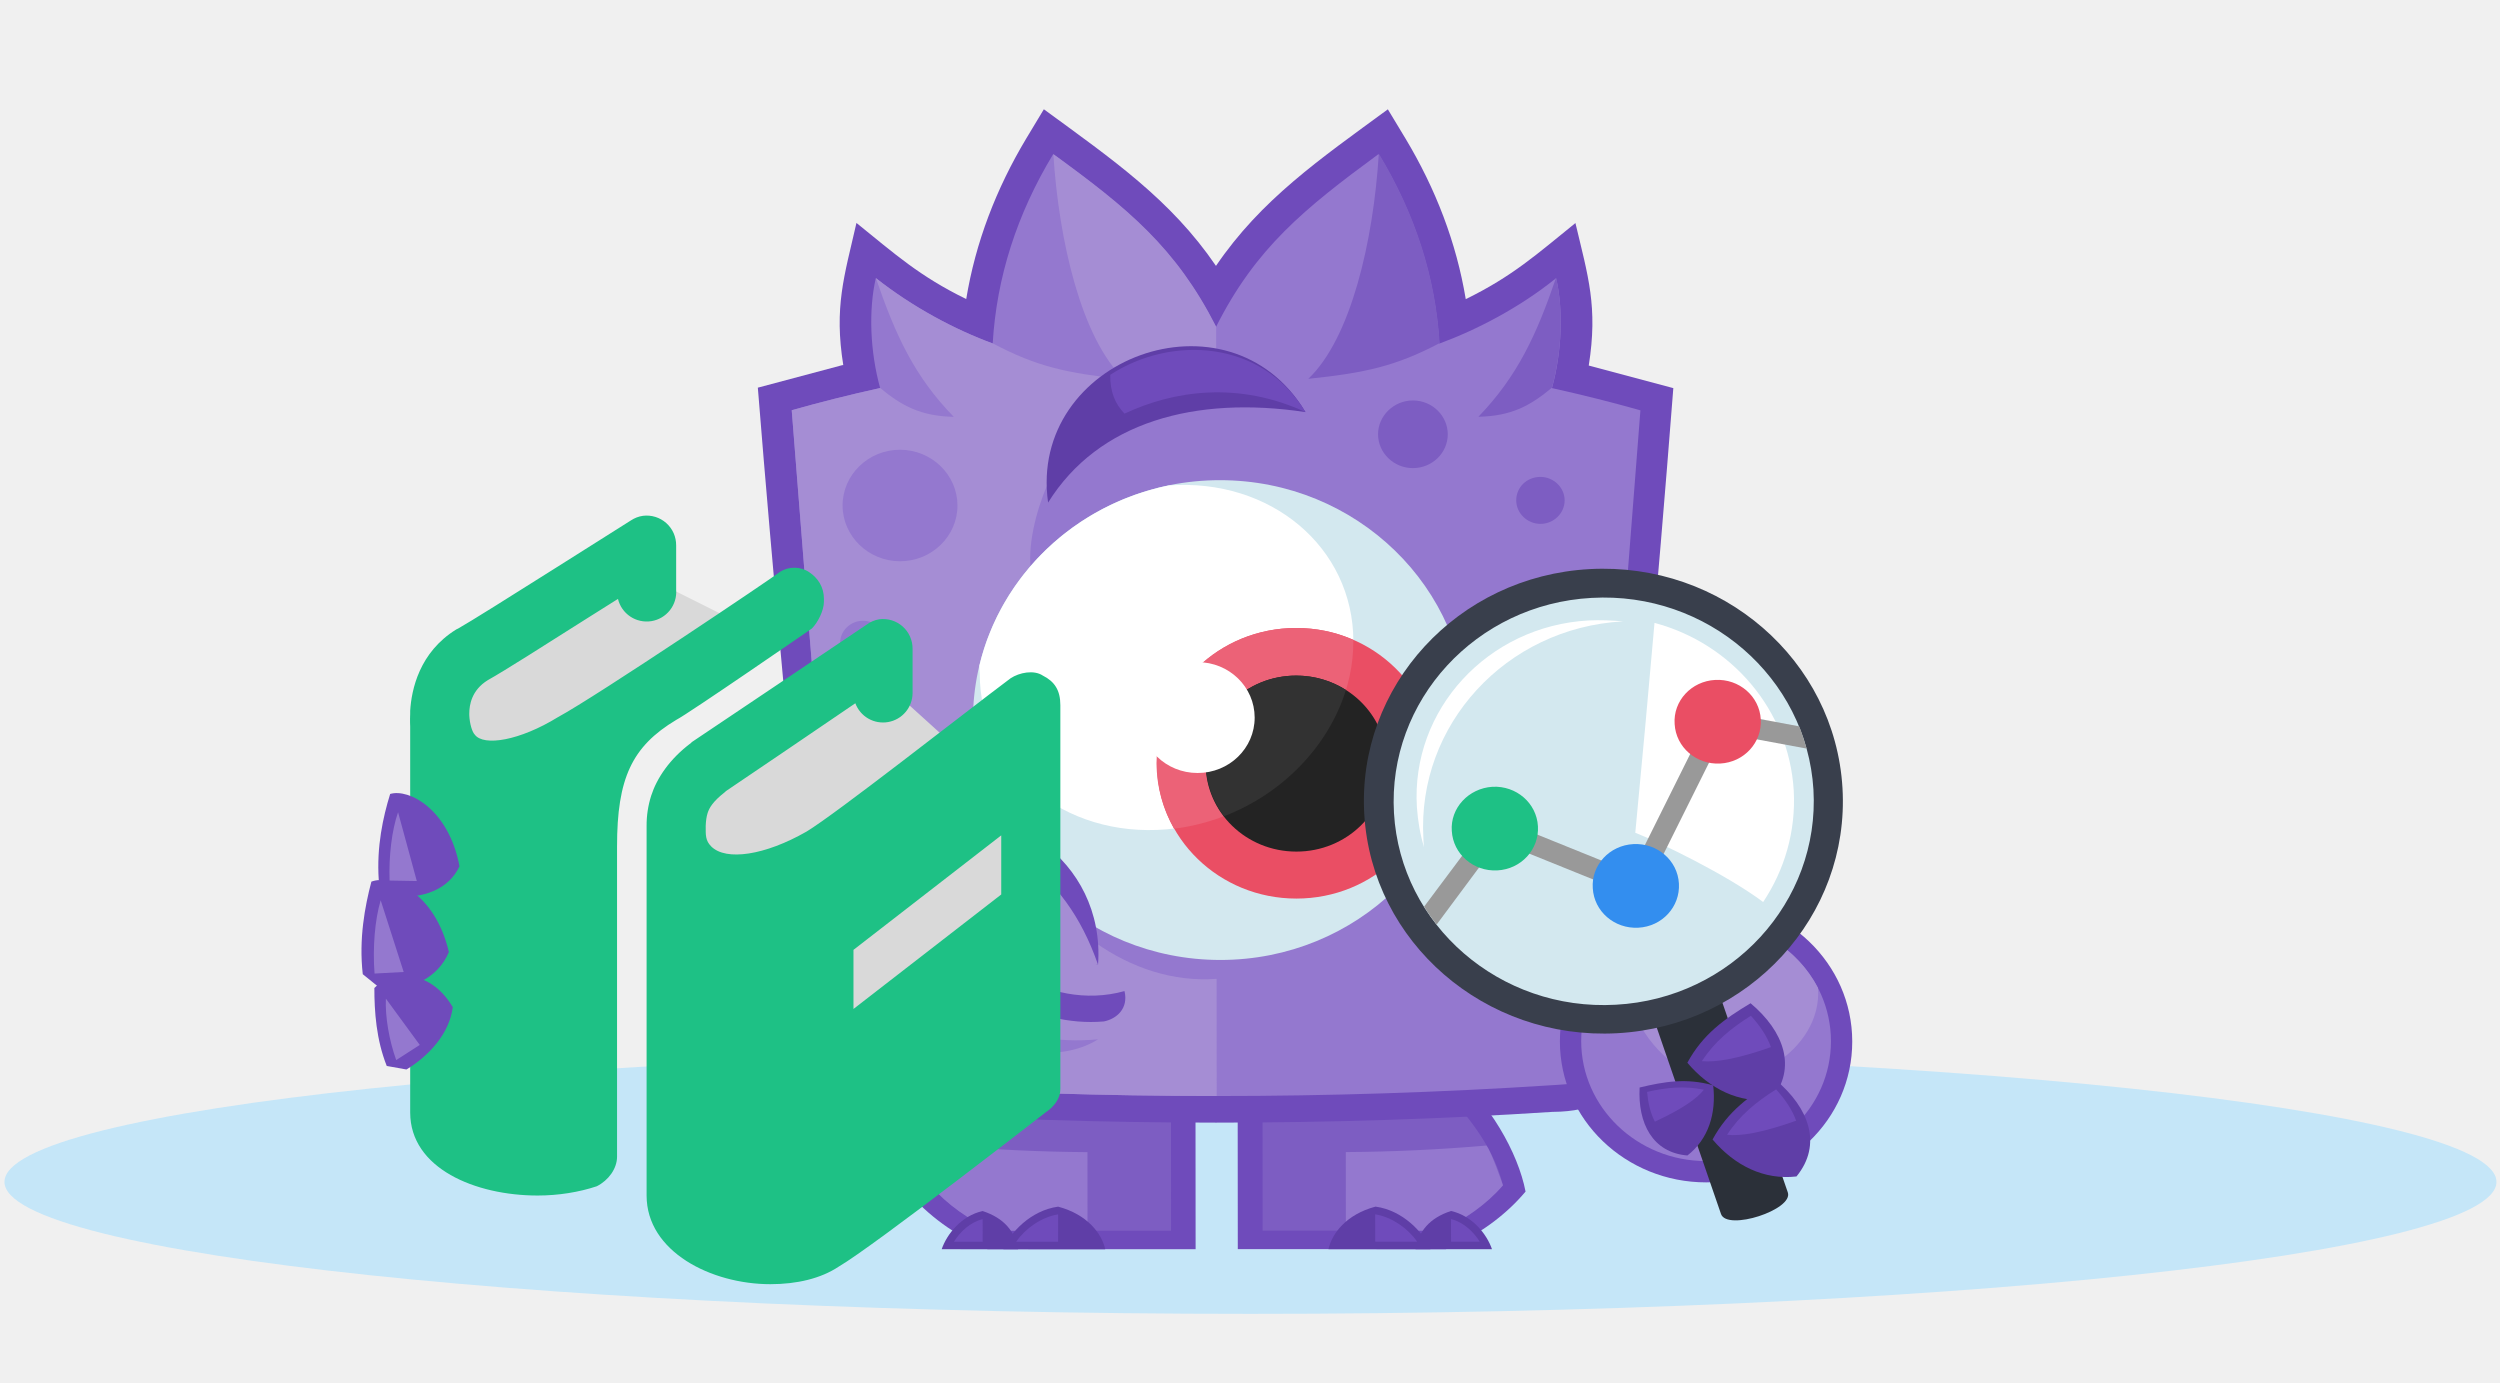
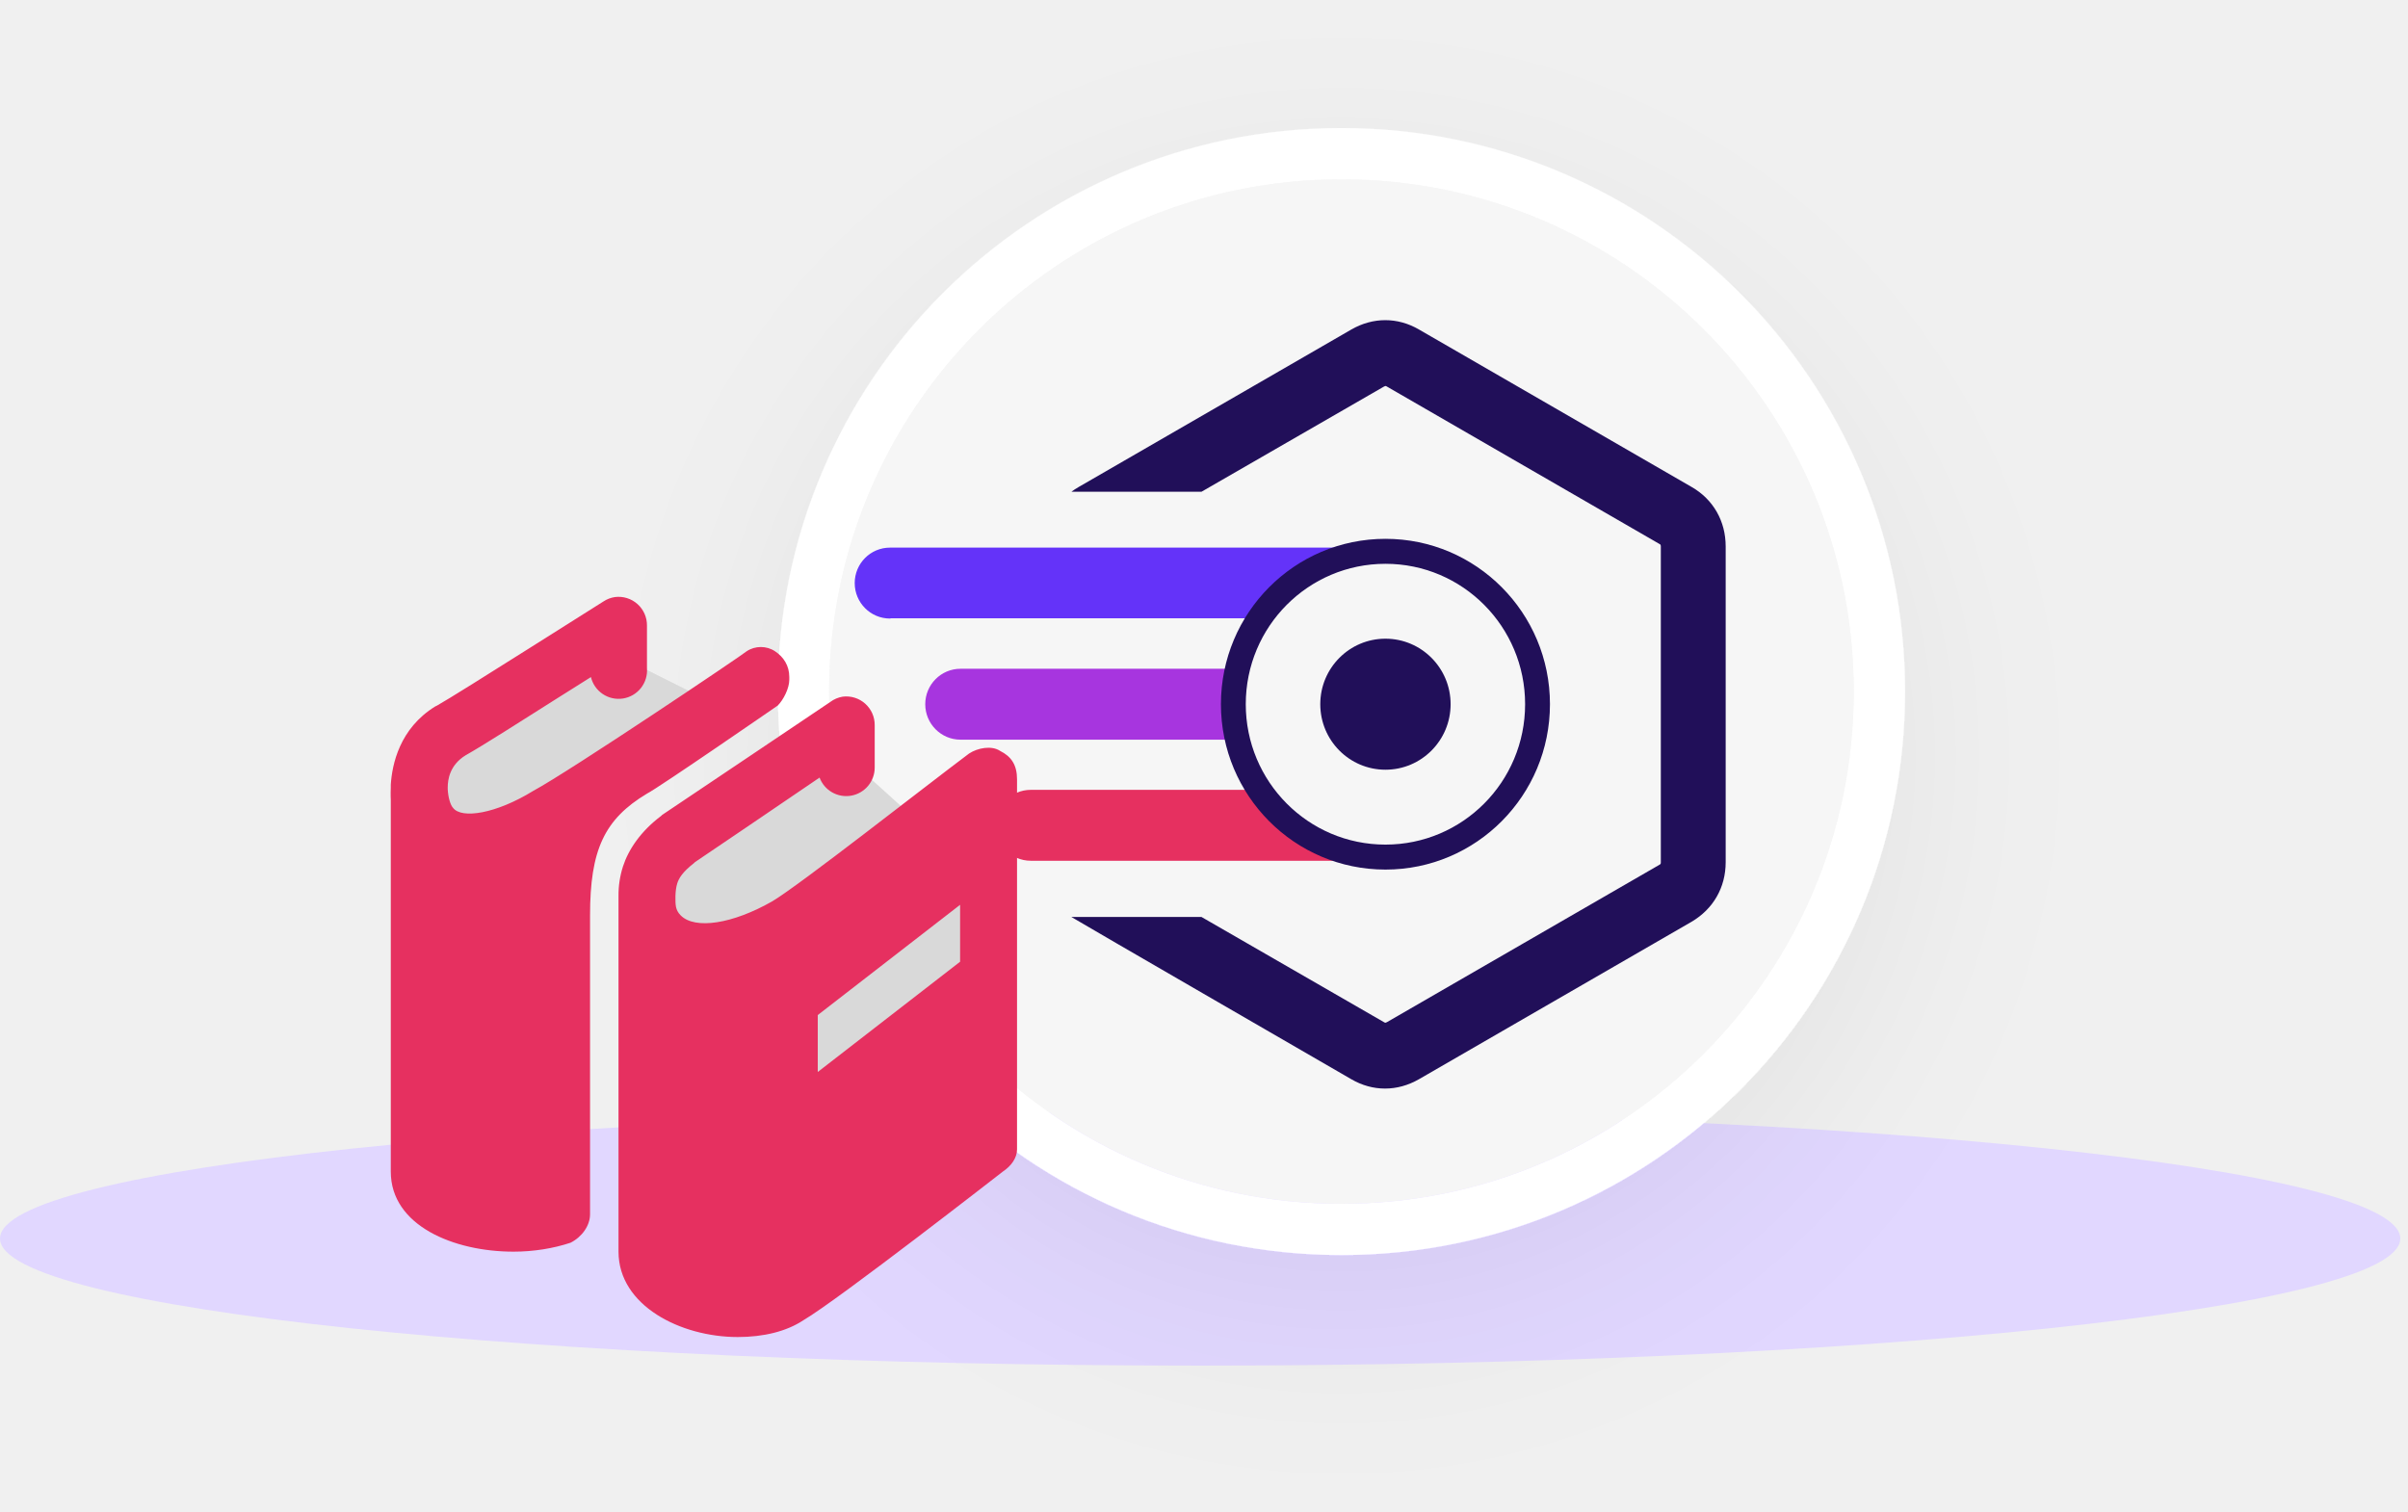
- <svg xmlns="http://www.w3.org/2000/svg" width="188" height="104" viewBox="0 0 188 104" fill="none">
-   <path fill-rule="evenodd" clip-rule="evenodd" d="M94.035 78.953C145.747 78.953 187.734 83.401 187.734 88.878C187.734 94.355 145.747 98.802 94.035 98.802C42.322 98.802 0.336 94.359 0.336 88.878C0.336 83.397 42.322 78.953 94.035 78.953Z" fill="#C5E6F8" />
-   <path d="M73.959 80.399L89.9 80.401L89.91 93.941L74.26 93.939C71.784 92.879 69.745 91.371 68.264 89.605C68.844 86.685 71.001 82.871 73.959 80.399Z" fill="#6F4BBB" />
-   <path d="M74.881 81.529C72.772 83.648 70.687 86.214 69.986 89.134C71.248 90.594 72.899 91.725 74.671 92.549L88.064 92.551L88.056 81.531L74.881 81.529Z" fill="#7D5DC2" />
-   <path d="M71.198 86.147C70.786 86.712 70.011 88.996 69.963 89.137C71.226 90.597 72.876 91.728 74.648 92.552L81.781 92.553L81.777 86.642C78.259 86.618 74.741 86.453 71.198 86.147Z" fill="#9478CF" />
-   <path d="M73.894 91.07C75.544 91.612 76.321 92.625 76.564 93.943L70.814 93.942C71.202 92.812 72.293 91.423 73.894 91.07Z" fill="#5F3EA7" />
-   <path d="M73.869 91.683C72.972 91.918 72.22 92.601 71.735 93.378L73.895 93.378L73.894 91.683L73.869 91.683Z" fill="#6F4BBB" />
-   <path d="M79.571 90.74C81.779 91.329 82.848 92.766 83.115 93.943L75.449 93.942C75.957 92.694 77.509 91.023 79.571 90.74Z" fill="#5F3EA7" />
-   <path d="M79.521 91.329C78.308 91.541 77.12 92.365 76.417 93.377L79.571 93.378L79.57 91.329L79.521 91.329Z" fill="#6F4BBB" />
-   <path d="M109.013 80.398L93.072 80.395L93.082 93.936L108.732 93.938C111.206 92.878 113.243 91.372 114.722 89.606C114.162 86.686 112 82.871 109.013 80.398Z" fill="#6F4BBB" />
-   <path d="M108.117 81.528C110.229 83.647 112.318 86.214 113.023 89.134C111.763 90.594 110.114 91.724 108.343 92.548L94.95 92.546L94.942 81.526L108.117 81.528Z" fill="#7D5DC2" />
-   <path d="M111.782 86.144C112.195 86.709 112.973 88.993 113.022 89.135C111.761 90.595 110.112 91.725 108.341 92.549L101.208 92.547L101.204 86.637C104.722 86.614 108.264 86.45 111.782 86.144Z" fill="#9478CF" />
-   <path d="M109.114 91.066C107.465 91.607 106.689 92.62 106.447 93.938L112.197 93.939C111.808 92.808 110.716 91.419 109.114 91.066Z" fill="#5F3EA7" />
-   <path d="M109.141 91.678C110.039 91.914 110.792 92.597 111.278 93.374L109.118 93.374L109.117 91.678L109.141 91.678Z" fill="#6F4BBB" />
-   <path d="M103.439 90.737C101.232 91.326 100.165 92.762 99.899 93.939L107.566 93.94C107.056 92.692 105.502 91.02 103.439 90.737Z" fill="#5F3EA7" />
-   <path d="M103.463 91.325C104.676 91.538 105.865 92.362 106.57 93.375L103.416 93.374L103.414 91.325L103.463 91.325Z" fill="#6F4BBB" />
-   <path d="M48.88 84.57C48.979 87.043 49.563 88.975 50.68 90.176C52.427 90.035 53.906 88.151 54.584 86.526C53.564 84.806 51.573 84.029 48.88 84.57Z" fill="#5F3EA7" />
-   <path d="M49.779 85.254C49.828 86.691 50.218 88.175 51.02 89.258L51.696 85.348C51.09 85.207 50.434 85.207 49.779 85.254Z" fill="#6F4BBB" />
-   <path d="M53.295 85.889C53.466 88.103 53.759 90.058 55.192 92.036C57.764 91.495 59.777 90.106 60.625 87.892C59.361 85.089 56.352 84.712 53.295 85.889Z" fill="#5F3EA7" />
-   <path d="M55.556 91.095L57.276 86.172C56.305 85.984 55.213 86.125 54.169 86.454C54.34 88.127 54.633 89.611 55.556 91.095Z" fill="#6F4BBB" />
-   <path d="M61.738 87.702C62.177 90.222 64.629 91.471 65.866 91.4C66.423 90.482 66.981 89.281 66.98 87.844L65.911 86.972C64.285 86.666 62.562 86.784 61.738 87.702Z" fill="#5F3EA7" />
-   <path d="M65.428 90.552C65.913 89.845 66.228 88.762 66.275 87.725L64.528 87.442L65.428 90.552Z" fill="#6F4BBB" />
-   <path d="M66.989 53.922L67.013 87.818C60.97 88.547 53.931 88.311 48.88 84.541C48.975 81.385 49.288 78.299 49.869 75.355C50.957 70.032 53.017 65.18 56.581 61.199C59.734 57.69 62.888 56.018 66.989 53.922Z" fill="#6F4BBB" />
-   <path d="M50.578 83.764C53.736 86.12 61.309 86.852 65.289 86.357L65.268 56.654C55.005 61.953 50.934 71.728 50.578 83.764Z" fill="#9478CF" />
-   <path d="M50.579 83.767C52.182 84.969 54.902 85.723 57.742 86.147C58.15 78.585 58.093 67.208 56.343 64.192C52.535 69.445 50.817 76.158 50.579 83.767Z" fill="#A58DD4" />
-   <path d="M57.731 78.727C59.066 78.727 60.134 79.764 60.135 81.059C60.136 82.354 59.069 83.391 57.734 83.39C56.4 83.39 55.331 82.354 55.33 81.058C55.33 79.763 56.396 78.727 57.731 78.727Z" fill="#9478CF" />
-   <path d="M63.418 27.481C62.711 23.077 63.486 20.792 64.405 16.765C67.295 19.097 69.14 20.77 72.66 22.489C73.361 18.226 74.911 14.199 77.165 10.431L78.498 8.217C83.645 11.987 88.04 15.002 91.441 19.995C94.835 15.003 99.225 11.989 104.367 8.221L105.703 10.435C107.962 14.204 109.518 18.232 110.225 22.495C113.743 20.776 115.586 19.104 118.472 16.773C119.421 20.777 120.175 23.061 119.475 27.489L125.834 29.186C124.584 45.295 123.308 59.026 121.694 75.136C121.477 77.35 121.236 79.587 120.995 81.801C120.922 82.437 120.122 83.591 116.725 83.614C100.127 84.695 82.752 84.692 66.177 83.606C62.78 83.559 61.978 82.428 61.905 81.792C61.661 79.531 61.416 77.27 61.196 75.009C61.099 74.091 61.001 73.172 60.903 72.23C59.509 57.863 58.14 43.543 56.989 29.152L63.346 27.457L63.418 27.457L63.418 27.481Z" fill="#6F4BBB" />
-   <path d="M79.203 11.586C76.464 16.108 74.939 20.888 74.651 25.834C71.836 24.798 68.631 23.101 65.863 20.911C65.307 23.313 65.43 26.445 66.185 29.177C63.855 29.695 61.696 30.237 59.537 30.849C60.713 45.64 61.815 60.431 63.331 75.175C63.477 76.635 63.795 79.791 63.966 81.251C64.573 81.581 65.835 81.581 66.345 81.605C83.041 82.691 99.931 82.693 116.625 81.612C117.159 81.565 118.397 81.565 119.003 81.259C119.172 79.823 119.485 76.596 119.63 75.183C121.099 60.416 122.205 45.625 123.359 30.858C121.198 30.245 119.038 29.703 116.708 29.185C117.459 26.453 117.578 23.32 117.018 20.918C114.277 23.131 111.051 24.803 108.237 25.839C107.942 20.917 106.41 16.112 103.664 11.589C98.086 15.687 94.424 18.654 91.443 24.588C88.43 18.653 84.787 15.685 79.179 11.586L79.203 11.586Z" fill="#9478CF" />
-   <path d="M79.211 11.585C79.628 18.157 81.333 25.459 84.539 28.522C80.266 28.074 77.984 27.579 74.682 25.835C71.841 24.799 68.636 23.102 65.867 20.911C67.351 25.245 68.785 28.331 71.725 31.347C69.225 31.299 67.792 30.498 66.189 29.179C63.859 29.697 61.699 30.238 59.539 30.851C60.715 45.644 61.818 60.437 63.333 75.183C63.48 76.643 63.798 79.8 63.969 81.26C64.576 81.59 65.838 81.59 66.348 81.614C74.698 82.157 83.097 82.417 91.495 82.418L91.489 73.608C78.528 74.596 66.668 54.761 80.276 41.736L77.559 43.196C77.217 41.1 77.895 38.485 78.792 36.365C80.561 32.243 85.267 29.181 91.457 28.452L91.454 24.565C88.44 18.629 84.821 15.661 79.211 11.585Z" fill="#A58DD4" />
-   <path d="M111.176 31.34C114.086 28.325 115.54 25.216 117.017 20.883C117.577 23.285 117.458 26.418 116.708 29.15C115.107 30.492 113.676 31.293 111.176 31.34ZM106.249 30.114C107.705 30.114 108.871 31.269 108.872 32.658C108.873 34.072 107.684 35.202 106.252 35.202C104.796 35.202 103.631 34.047 103.629 32.658C103.628 31.268 104.817 30.114 106.249 30.114ZM115.839 35.863C116.834 35.863 117.66 36.664 117.661 37.629C117.661 38.595 116.837 39.396 115.842 39.396C114.847 39.395 114.021 38.595 114.02 37.629C114.019 36.64 114.82 35.862 115.839 35.863ZM98.384 28.488C101.586 25.45 103.279 18.148 103.687 11.553C106.433 16.076 107.965 20.858 108.26 25.804C104.936 27.547 102.655 28.041 98.384 28.488Z" fill="#7D5DC2" />
-   <path d="M67.679 33.821C70.058 33.822 72.001 35.706 72.002 38.014C72.004 40.323 70.064 42.207 67.685 42.207C65.306 42.206 63.364 40.322 63.362 38.013C63.36 35.705 65.3 33.821 67.679 33.821ZM64.897 46.682C65.844 46.682 66.621 47.436 66.622 48.354C66.622 49.273 65.846 50.027 64.9 50.026C63.953 50.026 63.176 49.273 63.175 48.354C63.175 47.435 63.951 46.682 64.897 46.682Z" fill="#9478CF" />
-   <path d="M91.742 36.109C102.006 36.11 110.336 44.19 110.343 54.152C110.35 64.114 102.033 72.191 91.769 72.189C81.504 72.188 73.175 64.109 73.168 54.146C73.16 44.184 81.478 36.107 91.742 36.109Z" fill="#D3E8EF" />
-   <path d="M73.652 50.047C75.272 43.265 80.85 37.943 87.886 36.507C95.553 35.943 101.769 41.149 101.774 48.238C101.779 55.374 95.475 61.708 87.735 62.366C79.97 63.025 73.682 57.795 73.676 50.636C73.652 50.448 73.652 50.236 73.652 50.047Z" fill="white" />
-   <path d="M97.473 47.225C103.273 47.226 107.96 51.772 107.964 57.401C107.968 63.029 103.288 67.574 97.488 67.573C91.689 67.572 87.002 63.026 86.998 57.398C86.994 51.792 91.674 47.224 97.473 47.225Z" fill="#EA4E64" />
-   <path d="M97.474 47.225C99.003 47.225 100.459 47.532 101.77 48.12L101.77 48.238C101.775 55.186 95.81 61.379 88.288 62.32C87.462 60.86 86.976 59.188 86.974 57.398C86.97 51.769 91.65 47.224 97.474 47.225Z" fill="#EC6277" />
-   <path d="M97.477 50.805C101.238 50.805 104.298 53.75 104.3 57.424C104.303 61.074 101.272 64.041 97.487 64.04C93.725 64.04 90.666 61.096 90.663 57.422C90.66 53.771 93.691 50.804 97.477 50.805Z" fill="#232323" />
-   <path d="M97.475 50.805C98.858 50.805 100.145 51.206 101.213 51.889C99.906 56.104 96.463 59.684 92.047 61.379C91.197 60.272 90.687 58.882 90.686 57.422C90.659 53.771 93.69 50.804 97.475 50.805Z" fill="#323232" />
-   <path d="M90.053 49.792C92.431 49.792 94.35 51.653 94.351 53.961C94.353 56.269 92.437 58.129 90.059 58.129C87.681 58.129 85.763 56.268 85.761 53.96C85.759 51.652 87.675 49.791 90.053 49.792Z" fill="white" />
-   <path d="M69.9 62.421C75.187 59.596 83.15 64.543 82.573 72.55C77.525 71.042 72.062 66.425 69.9 62.421Z" fill="#6F4BBB" />
-   <path d="M69.899 62.422C74.704 62.517 80.02 65.155 82.573 72.55C76.531 71.89 70.898 67.414 69.899 62.422Z" fill="#A58DD4" />
-   <path d="M72.402 69.112C73.106 68.876 76.406 68.948 76.673 69.301C76.989 69.725 76.117 71.891 75.196 73.304C73.982 72.362 72.986 71.067 72.402 69.112Z" fill="#7D5DC2" />
-   <path d="M71.432 68.335C72.135 68.099 75.436 68.17 75.703 68.523C76.019 68.948 75.147 71.114 74.225 72.527C73.011 71.585 72.016 70.289 71.432 68.335Z" fill="white" />
-   <path d="M72.425 67.228C72.646 71.772 78.764 76.153 84.562 74.529C84.879 75.848 83.957 76.625 83.011 76.813C77.746 77.26 72.672 74.033 70.995 69.912C70.509 68.781 71.042 67.369 72.425 67.228Z" fill="#6F4BBB" />
-   <path d="M71.435 75.756C72.893 78.417 75.175 79.666 77.674 80.066C74.109 81.62 70.953 79.547 71.435 75.756Z" fill="#6F4BBB" />
-   <path d="M73.837 76.392C76.7 77.946 79.418 78.44 82.572 78.158C80.268 79.641 75.755 79.805 73.837 76.392Z" fill="#9478CF" />
-   <path d="M98.174 30.991C92.417 21.336 77.28 26.962 78.817 37.794C82.597 31.719 89.899 29.742 98.174 30.991Z" fill="#5F3EA7" />
-   <path d="M98.172 30.988C94.918 25.55 88.076 25.196 83.493 28.185C83.469 29.457 83.858 30.375 84.562 31.105C88.273 29.363 93.124 28.657 98.172 30.988Z" fill="#6F4BBB" />
-   <path d="M128.289 67.719C134.331 67.72 139.284 72.431 139.289 78.319C139.293 84.207 134.346 88.916 128.304 88.915C122.262 88.915 117.308 84.204 117.304 78.316C117.3 72.428 122.246 67.718 128.289 67.719Z" fill="#6F4BBB" />
-   <path d="M128.29 69.274C133.483 69.274 137.684 73.326 137.687 78.295C137.691 83.288 133.496 87.315 128.303 87.314C123.11 87.313 118.909 83.262 118.906 78.292C118.902 73.323 123.121 69.273 128.29 69.274Z" fill="#9478CF" />
-   <path d="M128.29 69.272C131.979 69.272 135.159 71.322 136.714 74.289C137.057 78.999 131.139 82.46 127.183 80.835C124.27 79.304 122.254 76.312 122.251 72.898C122.251 72.332 122.299 71.791 122.42 71.249C124.045 70.025 126.082 69.272 128.29 69.272Z" fill="#A58DD4" />
-   <path d="M124.46 76.904C124.022 75.609 129.021 73.984 129.483 75.28L134.444 89.672C134.882 90.968 129.883 92.592 129.421 91.297L124.46 76.904Z" fill="#2B3039" />
-   <path d="M131.642 75.444C129.677 76.621 128.053 77.775 126.889 79.918C128.565 81.897 130.774 82.98 133.201 82.698C135.164 80.296 134.143 77.54 131.642 75.444Z" fill="#5F3EA7" />
-   <path d="M133.174 78.741C132.882 77.917 132.348 77.14 131.668 76.386C130.164 77.328 128.928 78.34 127.982 79.8C129.026 79.894 130.651 79.636 133.174 78.741Z" fill="#6F4BBB" />
-   <path d="M133.537 81.216C131.573 82.393 129.948 83.547 128.785 85.69C130.46 87.668 132.669 88.752 135.096 88.47C137.06 86.068 136.038 83.312 133.537 81.216Z" fill="#5F3EA7" />
-   <path d="M135.069 84.277C134.777 83.453 134.243 82.676 133.563 81.922C132.059 82.864 130.823 83.876 129.877 85.336C130.921 85.454 132.546 85.172 135.069 84.277Z" fill="#6F4BBB" />
-   <path d="M123.299 81.781C125.167 81.334 126.817 81.052 128.832 81.617C129.076 83.737 128.471 85.668 126.894 86.892C124.273 86.68 123.155 84.466 123.299 81.781Z" fill="#5F3EA7" />
-   <path d="M124.445 84.348C124.105 83.688 123.934 82.935 123.861 82.111C125.316 81.781 126.651 81.64 128.131 81.946C127.598 82.629 126.482 83.406 124.445 84.348Z" fill="#6F4BBB" />
-   <path d="M119.543 42.796C109.618 43.336 102.029 51.602 102.594 61.234C103.16 70.867 111.682 78.24 121.607 77.699C131.531 77.159 139.12 68.894 138.555 59.261C137.99 49.629 129.491 42.256 119.543 42.796Z" fill="#393F4C" />
-   <path d="M119.69 44.962C111.003 45.432 104.335 52.685 104.827 61.14C105.318 69.571 112.797 76.049 121.508 75.556C130.195 75.086 136.863 67.833 136.371 59.378C135.855 50.947 128.401 44.469 119.69 44.962Z" fill="#D3E8EF" />
-   <path d="M132.589 67.831C134.189 65.428 135.061 62.531 134.889 59.445C134.52 53.345 130.172 48.374 124.419 46.842C123.961 52.118 123.48 57.3 122.974 62.624C124.892 63.378 129.845 65.781 132.589 67.831Z" fill="white" />
-   <path d="M119.452 46.658C111.881 47.081 106.086 53.368 106.552 60.717C106.626 61.753 106.797 62.766 107.088 63.708C107.064 63.496 107.04 63.284 107.039 63.048C106.548 54.522 113.24 47.222 122.024 46.729L122.097 46.729C121.248 46.658 120.35 46.611 119.452 46.658Z" fill="white" />
-   <path d="M107.091 68.181C107.383 68.652 107.698 69.1 108.038 69.524L112.692 63.261L123.42 67.595L129.622 55.139L135.858 56.294C135.688 55.729 135.518 55.164 135.299 54.622L128.747 53.397L122.666 65.617L112.181 61.377L107.091 68.181Z" fill="#999999" />
-   <path d="M112.23 59.166C114.025 59.072 115.555 60.391 115.653 62.134C115.752 63.877 114.394 65.36 112.598 65.454C110.803 65.548 109.273 64.229 109.175 62.486C109.052 60.767 110.434 59.283 112.23 59.166Z" fill="#1EC185" />
-   <path d="M128.988 51.13C130.783 51.036 132.313 52.355 132.411 54.098C132.51 55.841 131.152 57.324 129.356 57.418C127.561 57.512 126.031 56.193 125.933 54.45C125.81 52.707 127.192 51.224 128.988 51.13Z" fill="#EA4E64" />
-   <path d="M122.832 63.476C124.627 63.382 126.157 64.701 126.255 66.444C126.354 68.187 124.996 69.67 123.2 69.764C121.405 69.858 119.875 68.539 119.777 66.796C119.654 65.054 121.036 63.57 122.832 63.476Z" fill="#338EEF" />
-   <path d="M56.199 86.246L51.37 59.439L65.523 50.447L71.683 56.025L76.845 53.362L78.76 71.261L56.199 86.246Z" fill="#D9D9D9" />
-   <path d="M33.638 59.52L34.304 51.196L46.958 42.537L56.781 47.45L45.209 55.275L33.638 59.52Z" fill="#D9D9D9" />
-   <path d="M48.347 38.789C48.024 38.837 47.716 38.955 47.444 39.136C47.444 39.136 44.633 40.905 41.611 42.818C38.588 44.729 35.226 46.836 34.457 47.263L34.317 47.33C31.526 49.052 30.945 51.865 30.846 53.443C30.839 53.517 30.846 53.577 30.846 53.654C30.821 54.246 30.846 54.626 30.846 54.626V83.656C30.846 87.875 35.764 89.904 40.431 89.904C41.986 89.904 43.542 89.653 44.875 89.208C45.764 88.763 46.402 87.875 46.402 86.986V63.651C46.402 58.539 47.513 56.139 50.847 54.139C51.736 53.694 61.056 47.261 61.056 47.261C61.501 46.816 61.959 45.914 61.959 45.247V45.038C61.959 44.149 61.514 43.469 60.848 43.025C60.181 42.58 59.292 42.58 58.625 43.025C58.403 43.247 44.846 52.374 41.957 53.93C39.068 55.708 36.373 56.137 35.706 55.248C35.499 55.041 35.319 54.408 35.29 53.79V53.65C35.292 53.045 35.448 51.908 36.679 51.15C37.928 50.454 41.028 48.474 44.042 46.567C45.315 45.761 45.473 45.674 46.471 45.038C46.602 45.581 46.933 46.055 47.398 46.365C47.863 46.675 48.427 46.798 48.979 46.711C49.531 46.623 50.029 46.331 50.375 45.893C50.721 45.455 50.89 44.902 50.847 44.345V41.011C50.849 40.694 50.784 40.381 50.656 40.091C50.527 39.802 50.338 39.543 50.101 39.333C49.864 39.122 49.585 38.965 49.283 38.871C48.98 38.777 48.661 38.749 48.347 38.789ZM66.126 46.567C65.772 46.626 65.438 46.769 65.152 46.985C65.152 46.985 53.965 54.512 52.027 55.803L51.958 55.875C50.349 57.081 49.396 58.517 48.971 59.83C48.735 60.572 48.618 61.346 48.624 62.124V62.819C48.621 62.888 48.621 62.957 48.624 63.026V89.904C48.624 94.126 53.487 96.571 57.932 96.571C59.932 96.571 61.736 96.14 63.07 95.251C65.737 93.695 78.627 83.654 78.627 83.654C79.293 83.21 79.738 82.583 79.738 81.916V53.026C79.738 51.914 79.307 51.248 78.418 50.803C77.751 50.359 76.655 50.568 75.989 51.012C72.433 53.679 62.861 61.208 60.639 62.542C57.527 64.32 54.596 64.764 53.485 63.653C53.04 63.208 53.069 62.791 53.069 62.124C53.081 61.739 53.128 61.414 53.209 61.151C53.334 60.764 53.587 60.288 54.527 59.555C54.572 59.519 54.549 59.522 54.596 59.486C56.203 58.413 61.117 55.063 64.321 52.886C64.503 53.373 64.849 53.781 65.3 54.039C65.752 54.297 66.279 54.388 66.791 54.298C67.303 54.207 67.767 53.94 68.102 53.542C68.437 53.145 68.623 52.643 68.626 52.123V48.79C68.628 48.473 68.563 48.159 68.434 47.87C68.306 47.58 68.117 47.322 67.88 47.111C67.643 46.901 67.364 46.743 67.062 46.65C66.759 46.556 66.44 46.528 66.126 46.567ZM75.293 62.819V67.264L64.181 75.874V71.429L75.293 62.819Z" fill="#1EC185" />
-   <path d="M28.771 74.466L27.28 73.259C26.979 70.607 27.436 68.177 27.928 66.299C29.438 65.723 32.712 67.118 33.755 71.593C32.929 73.596 30.837 74.45 28.771 74.466Z" fill="#6F4BBB" />
-   <path d="M30.357 73.093L28.166 73.211C28.018 71.273 28.186 69.183 28.627 67.701L30.357 73.093Z" fill="#9478CF" />
-   <path d="M29.815 67.42L28.482 66.164C28.315 63.671 28.8 61.452 29.34 59.706C30.759 59.285 33.748 60.859 34.554 65.145C33.718 66.939 31.737 67.559 29.815 67.42Z" fill="#6F4BBB" />
-   <path d="M31.344 66.254L29.296 66.217C29.232 64.385 29.464 62.428 29.935 61.077L31.344 66.254Z" fill="#9478CF" />
-   <path d="M30.552 80.423L29.084 80.161C28.293 78.18 28.15 76.054 28.152 74.297C29.265 73.111 32.232 72.666 34.049 75.74C33.797 77.728 32.251 79.404 30.57 80.423L30.552 80.423Z" fill="#6F4BBB" />
-   <path d="M31.576 78.571L29.794 79.717C29.268 78.241 28.958 76.482 29.018 75.096L31.559 78.57L31.576 78.571Z" fill="#9478CF" />
+ <svg xmlns="http://www.w3.org/2000/svg" width="188" height="118" viewBox="0 0 188 118" fill="none">
+   <path fill-rule="evenodd" clip-rule="evenodd" d="M93.699 86.784C145.411 86.784 187.398 91.232 187.398 96.709C187.398 102.186 145.411 106.633 93.699 106.633C41.987 106.633 0 102.19 0 96.709C0 91.228 41.987 86.784 93.699 86.784Z" fill="#E1D7FF" />
+   <g filter="url(#filter0_d_234_32774)">
+     <rect x="64.73" y="14" width="80" height="80" rx="40" fill="#F6F6F6" />
+     <rect x="62.73" y="12" width="84" height="84" rx="42" stroke="white" stroke-width="4" />
+     <path d="M80.476 61.675H97.99C100.171 64.997 103.916 67.212 108.166 67.212H80.476C78.956 67.212 77.723 65.972 77.723 64.443C77.723 62.914 78.956 61.675 80.476 61.675Z" fill="#E63060" />
+     <path d="M74.99 57.757C73.47 57.757 72.237 56.517 72.237 54.988C72.237 53.459 73.47 52.22 74.99 52.22H96.338C96.139 53.106 96.028 54.035 96.028 54.988C96.028 55.942 96.139 56.871 96.338 57.757H74.99Z" fill="#A735DF" />
+     <path d="M69.483 48.298C67.963 48.298 66.73 47.058 66.73 45.529C66.73 44 67.963 42.761 69.483 42.761H108.166C108.077 42.761 107.967 42.761 107.878 42.761H107.811C107.722 42.761 107.634 42.761 107.523 42.761H107.502C107.413 42.761 107.324 42.761 107.239 42.782H107.196C107.107 42.782 107.019 42.804 106.908 42.804H106.866C106.777 42.804 106.713 42.825 106.624 42.825H106.581C106.492 42.847 106.404 42.847 106.318 42.868H106.251C106.073 42.89 105.899 42.936 105.721 42.958L105.654 42.979C105.565 43.001 105.501 43.022 105.412 43.022L105.345 43.044L105.146 43.087L105.079 43.108C104.99 43.13 104.926 43.151 104.837 43.176L104.794 43.197C104.727 43.219 104.663 43.241 104.595 43.265L104.507 43.287L104.308 43.354L104.219 43.376C104.13 43.398 104.066 43.419 103.977 43.465L103.934 43.487L103.757 43.554L103.668 43.597C103.601 43.619 103.537 43.665 103.469 43.687L103.381 43.73L103.228 43.797L103.139 43.84C103.072 43.862 103.007 43.908 102.94 43.93L102.851 43.973L102.72 44.04L102.567 44.13L102.435 44.197L102.325 44.265L102.215 44.333L102.062 44.422L101.973 44.489L101.863 44.557L101.71 44.646L101.6 44.714L101.533 44.757C101.401 44.846 101.245 44.957 101.113 45.046L101.092 45.068C101.003 45.136 100.915 45.2 100.826 45.268L100.804 45.289C100.673 45.4 100.517 45.511 100.385 45.621L100.364 45.643C99.483 46.397 98.69 47.282 98.051 48.279H69.55L69.483 48.298Z" fill="#6433F9" />
+     <path d="M121.01 54.987C121.01 47.857 115.261 42.074 108.166 42.074C101.071 42.074 95.322 47.854 95.322 54.987C95.322 62.121 101.071 67.901 108.166 67.901C115.261 67.901 121.01 62.118 121.01 54.987ZM97.261 54.987C97.261 48.918 102.151 44.024 108.166 44.024C114.202 44.024 119.07 48.94 119.07 54.987C119.07 61.057 114.181 65.951 108.166 65.951C102.129 65.951 97.261 61.032 97.261 54.987Z" fill="#210F59" />
+     <path d="M132.068 38.023L110.788 25.731C109.114 24.756 107.196 24.756 105.501 25.731L84.221 38.023C84.022 38.134 83.823 38.266 83.649 38.398H93.804L108.056 30.182C108.077 30.182 108.144 30.139 108.166 30.139C108.187 30.139 108.255 30.161 108.276 30.182L129.556 42.474C129.577 42.474 129.623 42.517 129.644 42.542C129.666 42.585 129.666 42.653 129.666 42.674V67.326C129.666 67.369 129.666 67.436 129.644 67.458C129.644 67.48 129.577 67.501 129.556 67.526L108.276 79.818C108.255 79.818 108.187 79.861 108.166 79.861C108.144 79.861 108.077 79.839 108.056 79.818L93.804 71.602H83.646C83.823 71.734 105.498 84.269 105.498 84.269C107.171 85.244 109.09 85.244 110.785 84.269L132.064 71.977C133.76 70.98 134.729 69.297 134.729 67.326V42.674C134.732 40.703 133.766 38.995 132.068 38.023Z" fill="#210F59" />
+     <path d="M108.166 60.103C110.976 60.103 113.254 57.813 113.254 54.987C113.254 52.162 110.976 49.872 108.166 49.872C105.356 49.872 103.078 52.162 103.078 54.987C103.078 57.813 105.356 60.103 108.166 60.103Z" fill="#210F59" />
+   </g>
+   <path d="M55.863 94.077L51.035 67.27L65.188 58.278L71.348 63.856L76.51 61.193L78.424 79.092L55.863 94.077Z" fill="#D9D9D9" />
+   <path d="M33.302 67.351L33.968 59.027L46.622 50.368L56.446 55.281L44.874 63.106L33.302 67.351Z" fill="#D9D9D9" />
+   <path d="M48.011 46.62C47.689 46.668 47.381 46.786 47.109 46.967C47.109 46.967 44.298 48.736 41.275 50.649C38.253 52.56 34.89 54.667 34.121 55.094L33.981 55.161C31.19 56.883 30.61 59.697 30.51 61.274C30.503 61.348 30.51 61.408 30.51 61.486C30.486 62.077 30.51 62.457 30.51 62.457V91.488C30.51 95.706 35.428 97.735 40.095 97.735C41.651 97.735 43.207 97.484 44.54 97.039C45.429 96.595 46.067 95.706 46.067 94.817V71.482C46.067 66.37 47.178 63.97 50.511 61.97C51.401 61.526 60.721 55.092 60.721 55.092C61.166 54.647 61.623 53.745 61.623 53.078V52.869C61.623 51.98 61.179 51.3 60.512 50.856C59.846 50.411 58.957 50.411 58.29 50.856C58.068 51.078 44.511 60.205 41.622 61.761C38.733 63.539 36.037 63.968 35.37 63.079C35.164 62.872 34.984 62.239 34.955 61.621V61.481C34.957 60.877 35.113 59.739 36.344 58.981C37.593 58.285 40.693 56.305 43.707 54.398C44.98 53.592 45.138 53.505 46.136 52.869C46.267 53.412 46.598 53.886 47.063 54.196C47.528 54.506 48.092 54.629 48.644 54.542C49.195 54.454 49.694 54.162 50.04 53.724C50.386 53.285 50.554 52.733 50.511 52.176V48.842C50.514 48.526 50.449 48.212 50.32 47.922C50.191 47.633 50.002 47.374 49.766 47.164C49.529 46.953 49.25 46.796 48.947 46.702C48.645 46.608 48.326 46.58 48.011 46.62ZM65.79 54.398C65.437 54.457 65.103 54.6 64.817 54.816C64.817 54.816 53.63 62.343 51.692 63.635L51.623 63.706C50.014 64.912 49.06 66.348 48.636 67.662C48.399 68.403 48.282 69.177 48.289 69.955V70.651C48.286 70.719 48.286 70.788 48.289 70.857V97.735C48.289 101.957 53.152 104.402 57.596 104.402C59.597 104.402 61.401 103.971 62.735 103.082C65.401 101.526 78.291 91.485 78.291 91.485C78.958 91.041 79.403 90.414 79.403 89.748V60.856C79.403 59.745 78.971 59.079 78.082 58.634C77.416 58.19 76.32 58.399 75.653 58.843C72.097 61.51 62.526 69.039 60.303 70.373C57.192 72.151 54.261 72.595 53.15 71.484C52.705 71.04 52.734 70.622 52.734 69.955C52.746 69.57 52.792 69.245 52.874 68.981C52.998 68.595 53.252 68.119 54.192 67.386C54.236 67.35 54.214 67.353 54.261 67.317C55.867 66.244 60.781 62.895 63.986 60.717C64.167 61.204 64.514 61.612 64.965 61.87C65.416 62.128 65.944 62.219 66.456 62.129C66.968 62.038 67.431 61.771 67.767 61.373C68.102 60.976 68.287 60.474 68.291 59.954V56.621C68.293 56.304 68.228 55.99 68.099 55.701C67.971 55.411 67.781 55.153 67.545 54.942C67.308 54.732 67.029 54.574 66.726 54.48C66.424 54.387 66.105 54.359 65.79 54.398ZM74.958 70.651V75.095L63.846 83.705V79.26L74.958 70.651Z" fill="#E63060" />
+   <defs>
+     <filter id="filter0_d_234_32774" x="45.73" y="0" width="118" height="118" filterUnits="userSpaceOnUse" color-interpolation-filters="sRGB">
+       <feFlood flood-opacity="0" result="BackgroundImageFix" />
+       <feColorMatrix in="SourceAlpha" type="matrix" values="0 0 0 0 0 0 0 0 0 0 0 0 0 0 0 0 0 0 127 0" result="hardAlpha" />
+       <feOffset dy="5" />
+       <feGaussianBlur stdDeviation="7.5" />
+       <feComposite in2="hardAlpha" operator="out" />
+       <feColorMatrix type="matrix" values="0 0 0 0 0 0 0 0 0 0 0 0 0 0 0 0 0 0 0.05 0" />
+       <feBlend mode="normal" in2="BackgroundImageFix" result="effect1_dropShadow_234_32774" />
+       <feBlend mode="normal" in="SourceGraphic" in2="effect1_dropShadow_234_32774" result="shape" />
+     </filter>
+   </defs>
</svg>
